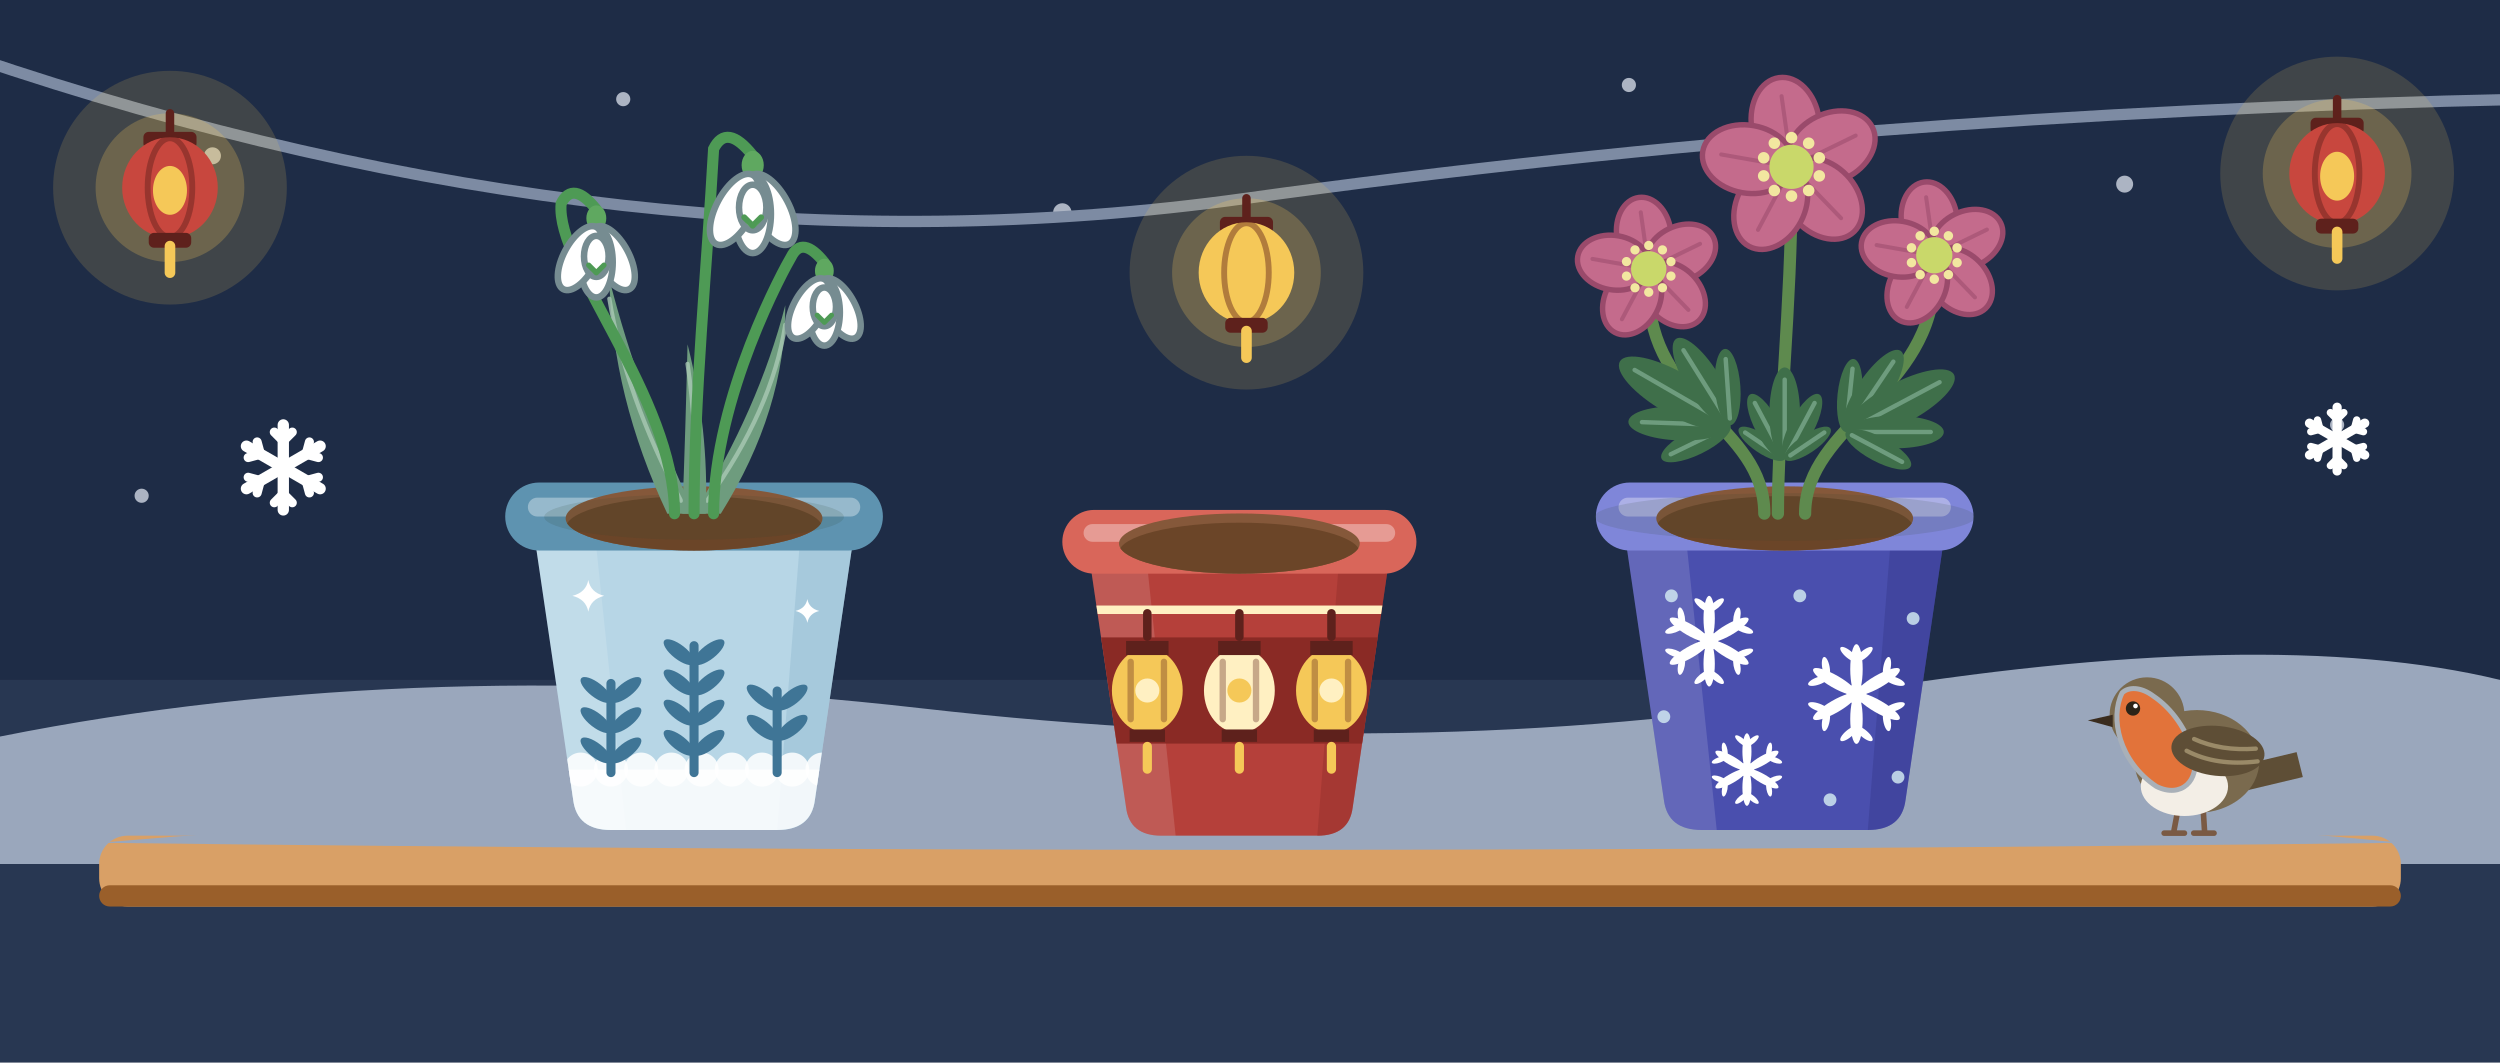
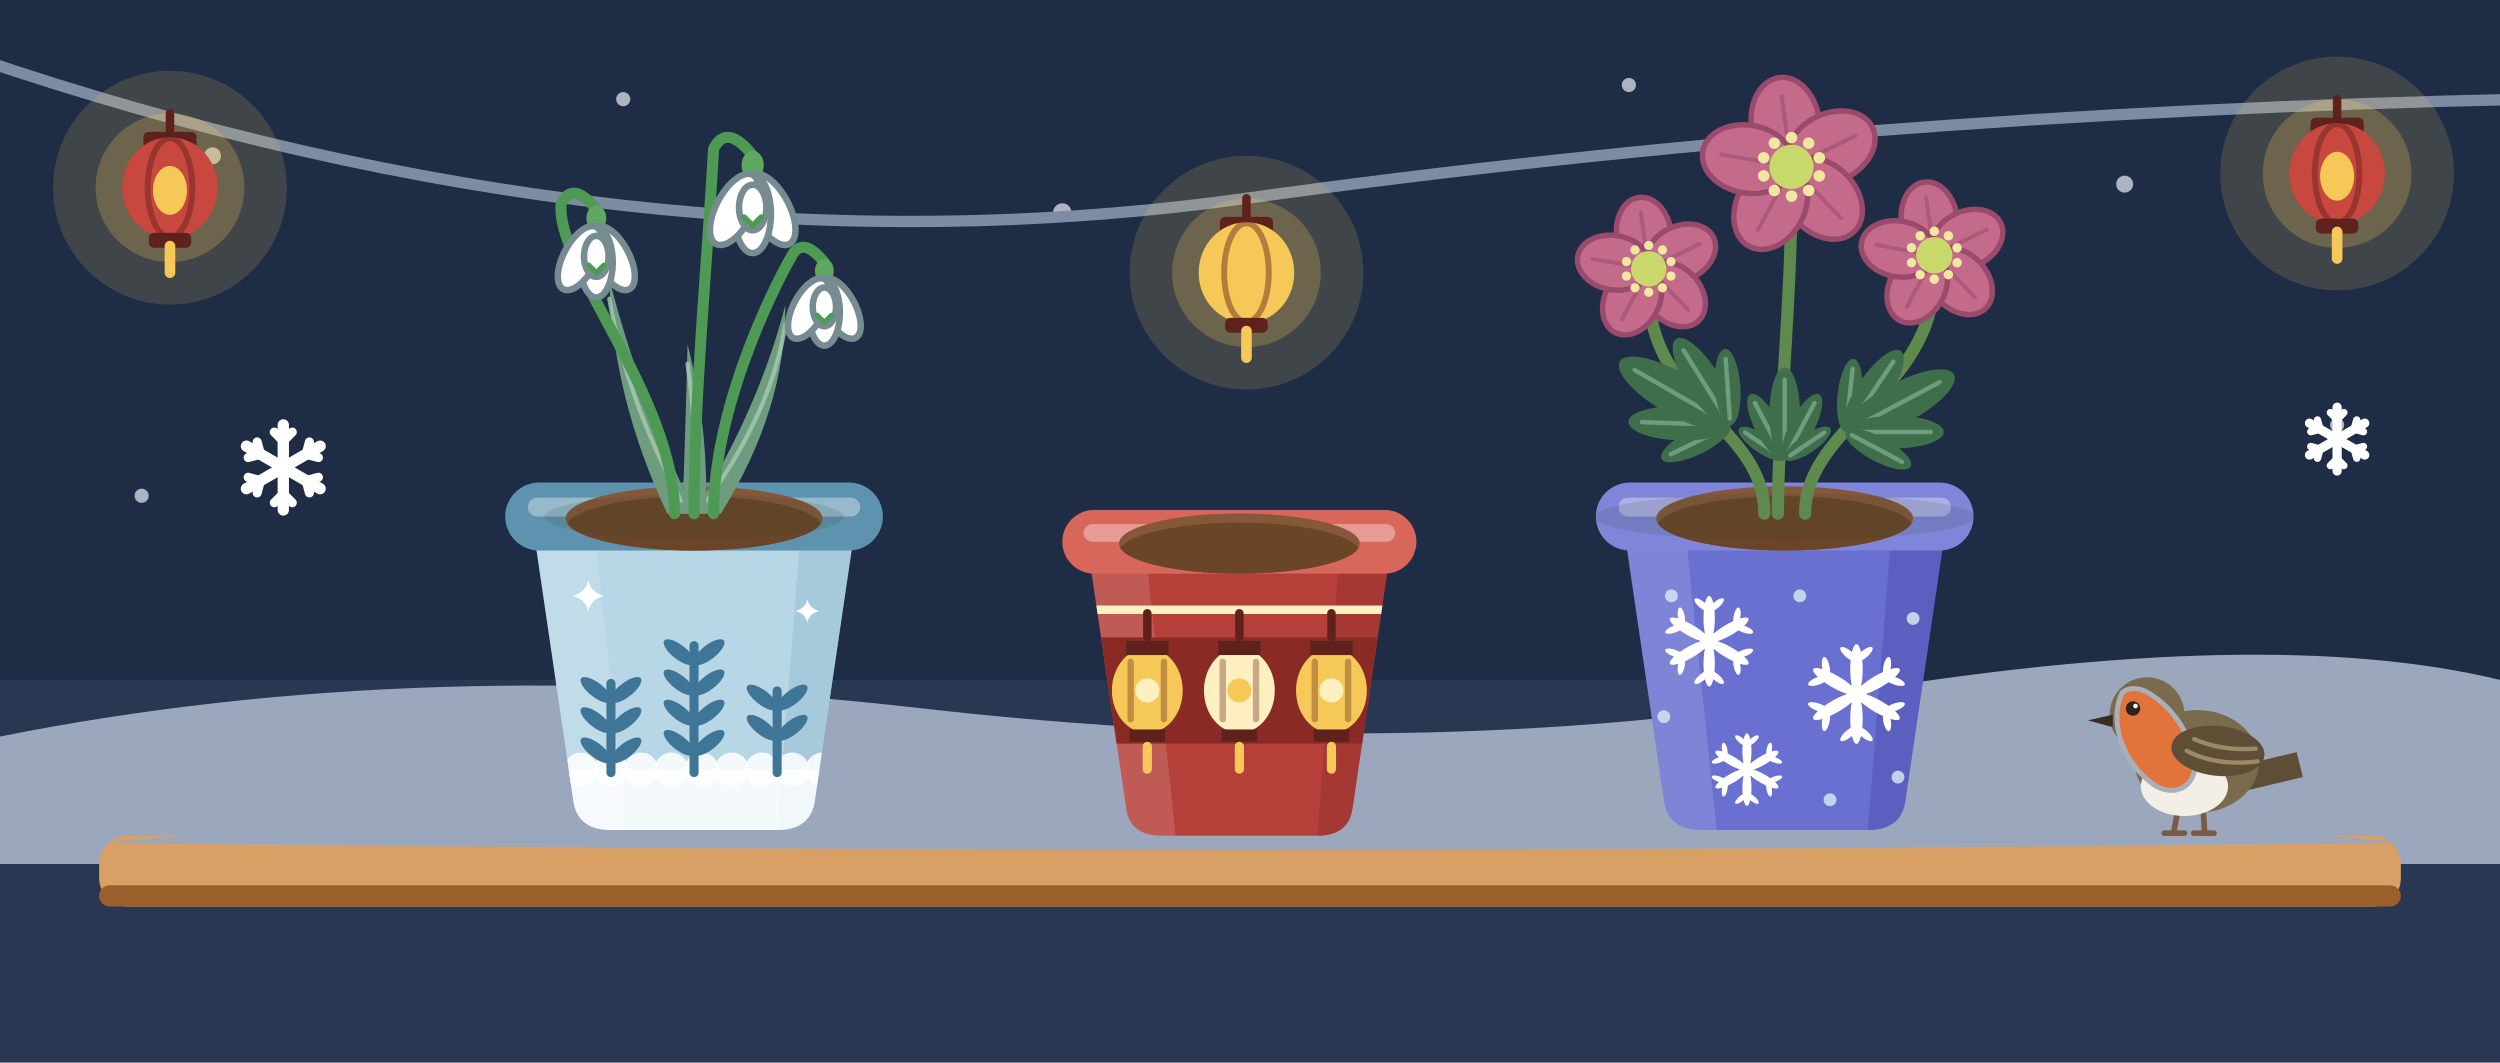
<svg xmlns="http://www.w3.org/2000/svg" viewBox="0 0 353 150" width="353" height="150">
  <rect width="353" height="150" fill="#1E2C46" />
  <rect y="96" width="353" height="54" fill="#283752" />
  <circle cx="30" cy="22" r="1.2" fill="#E8EEF8" fill-opacity=".7" />
  <circle cx="88" cy="14" r="1" fill="#E8EEF8" fill-opacity=".7" />
  <circle cx="150" cy="30" r="1.3" fill="#E8EEF8" fill-opacity=".7" />
  <circle cx="230" cy="12" r="1" fill="#E8EEF8" fill-opacity=".7" />
  <circle cx="300" cy="26" r="1.2" fill="#E8EEF8" fill-opacity=".7" />
  <circle cx="330" cy="60" r="1" fill="#E8EEF8" fill-opacity=".7" />
  <circle cx="20" cy="70" r="1" fill="#E8EEF8" fill-opacity=".7" />
  <path d="M-4 8 Q90 40 176 28 Q262 16 357 14" stroke="#7D8BA3" stroke-width="1.6" fill="none" />
  <circle cx="24" cy="26.5" r="16.5" fill="#F5C858" fill-opacity="0.16" />
  <circle cx="24" cy="26.5" r="10.5" fill="#F5C858" fill-opacity="0.24" />
  <path d="M24 16 V19" stroke="#5E211C" stroke-width="1.2" stroke-linecap="round" />
  <rect x="20.25" y="18.62" width="7.5" height="2.4" rx="0.75" fill="#5E211C" />
  <ellipse cx="24" cy="26.5" rx="6.75" ry="7.12" fill="#C8473E" />
  <ellipse cx="24" cy="26.5" rx="3.15" ry="6.98" fill="none" stroke="#5E211C" stroke-opacity="0.45" stroke-width="0.83" />
  <ellipse cx="24" cy="26.88" rx="2.4" ry="3.45" fill="#F5C858" />
  <rect x="21" y="32.88" width="6" height="2.1" rx="0.75" fill="#5E211C" />
  <path d="M24 34.75 V38.5" stroke="#F5C858" stroke-width="1.5" stroke-linecap="round" />
  <circle cx="176" cy="38.5" r="16.5" fill="#F5C858" fill-opacity="0.16" />
  <circle cx="176" cy="38.5" r="10.5" fill="#F5C858" fill-opacity="0.24" />
  <path d="M176 28 V31" stroke="#5E211C" stroke-width="1.2" stroke-linecap="round" />
  <rect x="172.25" y="30.62" width="7.5" height="2.4" rx="0.75" fill="#5E211C" />
  <ellipse cx="176" cy="38.5" rx="6.75" ry="7.12" fill="#F5C858" />
  <ellipse cx="176" cy="38.5" rx="3.15" ry="6.98" fill="none" stroke="#5E211C" stroke-opacity="0.45" stroke-width="0.83" />
  <ellipse cx="176" cy="38.88" rx="2.4" ry="3.45" fill="#F5C858" />
  <rect x="173" y="44.88" width="6" height="2.1" rx="0.75" fill="#5E211C" />
  <path d="M176 46.75 V50.5" stroke="#F5C858" stroke-width="1.5" stroke-linecap="round" />
  <circle cx="330" cy="24.5" r="16.5" fill="#F5C858" fill-opacity="0.16" />
  <circle cx="330" cy="24.5" r="10.5" fill="#F5C858" fill-opacity="0.24" />
  <path d="M330 14 V17" stroke="#5E211C" stroke-width="1.2" stroke-linecap="round" />
  <rect x="326.25" y="16.62" width="7.5" height="2.4" rx="0.75" fill="#5E211C" />
  <ellipse cx="330" cy="24.5" rx="6.75" ry="7.12" fill="#C8473E" />
  <ellipse cx="330" cy="24.5" rx="3.15" ry="6.98" fill="none" stroke="#5E211C" stroke-opacity="0.45" stroke-width="0.83" />
  <ellipse cx="330" cy="24.88" rx="2.4" ry="3.45" fill="#F5C858" />
  <rect x="327" y="30.88" width="6" height="2.1" rx="0.75" fill="#5E211C" />
  <path d="M330 32.75 V36.5" stroke="#F5C858" stroke-width="1.5" stroke-linecap="round" />
  <path d="M0 104 Q60 92 130 100 T260 98 T353 96 V122 H0 Z" fill="#9AA7BC" />
  <rect x="14" y="118" width="325" height="10" rx="4" fill="#D9A066" />
  <rect x="14" y="125" width="325" height="3" rx="1.5" fill="#9A5F2A" />
  <path d="M14 119 Q95.25 112 176.5 116 Q257.75 111 339 119 Q176.5 121 14 119 Z" fill="#9AA7BC" />
  <svg x="66" y="66" width="64" height="53.33" viewBox="0 0 120 100">
    <defs>
      <clipPath id="pb24">
        <path d="M18 20 L102 20 L92 88 Q91 96 82 96 L38 96 Q29 96 28 88 Z" />
      </clipPath>
    </defs>
    <path d="M18 20 L102 20 L92 88 Q91 96 82 96 L38 96 Q29 96 28 88 Z" fill="#B7D6E6" />
    <g clip-path="url(#pb24)">
      <path d="M18 20 L34 20 L42 96 L38 96 Q29 96 28 88 Z" fill="#FFFFFF" fill-opacity="0.14" />
      <path d="M102 20 L88 20 L82 96 Q91 96 92 88 Z" fill="#93BCD2" fill-opacity="0.45" />
      <g>
        <g opacity="0.85">
          <rect x="18" y="80" width="84" height="20" fill="#FFFFFF" />
        </g>
        <g opacity="0.85">
          <circle cx="22" cy="80" r="4.5" fill="#FFFFFF" />
        </g>
        <g opacity="0.85">
          <circle cx="30" cy="80" r="4.5" fill="#FFFFFF" />
        </g>
        <g opacity="0.85">
          <circle cx="38" cy="80" r="4.5" fill="#FFFFFF" />
        </g>
        <g opacity="0.85">
          <circle cx="46" cy="80" r="4.5" fill="#FFFFFF" />
        </g>
        <g opacity="0.85">
          <circle cx="54" cy="80" r="4.5" fill="#FFFFFF" />
        </g>
        <g opacity="0.85">
          <circle cx="62" cy="80" r="4.5" fill="#FFFFFF" />
        </g>
        <g opacity="0.85">
          <circle cx="70" cy="80" r="4.5" fill="#FFFFFF" />
        </g>
        <g opacity="0.85">
          <circle cx="78" cy="80" r="4.5" fill="#FFFFFF" />
        </g>
        <g opacity="0.85">
          <circle cx="86" cy="80" r="4.5" fill="#FFFFFF" />
        </g>
        <g opacity="0.85">
          <circle cx="94" cy="80" r="4.5" fill="#FFFFFF" />
        </g>
        <rect x="36.8" y="56" width="2.4" height="26" rx="1.2" fill="#3F7596" />
        <ellipse cx="0" cy="-5" rx="1.9" ry="5" transform="translate(38 62) rotate(-52)" fill="#3F7596" />
        <ellipse cx="0" cy="-5" rx="1.9" ry="5" transform="translate(38 62) rotate(52)" fill="#3F7596" />
        <ellipse cx="0" cy="-5" rx="1.9" ry="5" transform="translate(38 70) rotate(-52)" fill="#3F7596" />
        <ellipse cx="0" cy="-5" rx="1.9" ry="5" transform="translate(38 70) rotate(52)" fill="#3F7596" />
        <ellipse cx="0" cy="-5" rx="1.9" ry="5" transform="translate(38 78) rotate(-52)" fill="#3F7596" />
        <ellipse cx="0" cy="-5" rx="1.9" ry="5" transform="translate(38 78) rotate(52)" fill="#3F7596" />
        <rect x="58.8" y="46" width="2.4" height="36" rx="1.2" fill="#3F7596" />
        <ellipse cx="0" cy="-5" rx="1.9" ry="5" transform="translate(60 52) rotate(-52)" fill="#3F7596" />
        <ellipse cx="0" cy="-5" rx="1.9" ry="5" transform="translate(60 52) rotate(52)" fill="#3F7596" />
        <ellipse cx="0" cy="-5" rx="1.9" ry="5" transform="translate(60 60) rotate(-52)" fill="#3F7596" />
        <ellipse cx="0" cy="-5" rx="1.9" ry="5" transform="translate(60 60) rotate(52)" fill="#3F7596" />
        <ellipse cx="0" cy="-5" rx="1.9" ry="5" transform="translate(60 68) rotate(-52)" fill="#3F7596" />
        <ellipse cx="0" cy="-5" rx="1.9" ry="5" transform="translate(60 68) rotate(52)" fill="#3F7596" />
        <ellipse cx="0" cy="-5" rx="1.9" ry="5" transform="translate(60 76) rotate(-52)" fill="#3F7596" />
        <ellipse cx="0" cy="-5" rx="1.9" ry="5" transform="translate(60 76) rotate(52)" fill="#3F7596" />
        <rect x="80.8" y="58" width="2.4" height="24" rx="1.2" fill="#3F7596" />
        <ellipse cx="0" cy="-5" rx="1.9" ry="5" transform="translate(82 64) rotate(-52)" fill="#3F7596" />
        <ellipse cx="0" cy="-5" rx="1.9" ry="5" transform="translate(82 64) rotate(52)" fill="#3F7596" />
        <ellipse cx="0" cy="-5" rx="1.9" ry="5" transform="translate(82 72) rotate(-52)" fill="#3F7596" />
        <ellipse cx="0" cy="-5" rx="1.9" ry="5" transform="translate(82 72) rotate(52)" fill="#3F7596" />
        <path d="M0 -7 Q1 -1.5 7 0 Q1 1.5 0 7 Q-1 1.5 -7 0 Q-1 -1.5 0 -7 Z" transform="translate(32 34) scale(0.6)" fill="#FFFFFF" />
        <path d="M0 -7 Q1 -1.5 7 0 Q1 1.5 0 7 Q-1 1.5 -7 0 Q-1 -1.5 0 -7 Z" transform="translate(90 38) scale(0.45)" fill="#FFFFFF" />
      </g>
    </g>
    <rect x="10" y="4" width="100" height="18" rx="9" fill="#5E93B0" />
    <rect x="16" y="8" width="88" height="5" rx="2.5" fill="#FFFFFF" fill-opacity="0.35" />
    <defs>
      <clipPath id="sl25">
        <ellipse cx="60" cy="13.5" rx="34" ry="8.5" />
      </clipPath>
    </defs>
    <ellipse cx="60" cy="13.5" rx="34" ry="8.5" fill="#85583A" />
    <ellipse cx="60" cy="16.1" rx="34" ry="8.5" fill="#6B4528" clip-path="url(#sl25)" />
  </svg>
  <svg x="52" y="-8.42" width="92" height="92" viewBox="0 0 200 200">
    <g id="p26_ground">
      <ellipse cx="100" cy="177" rx="46" ry="7" fill="#2C3E2C" opacity=".14" />
    </g>
    <g id="p26_back">
      <path d="M91.8 176 Q74.8 140 74 104 Q83.2 140 100.2 176 Z" fill="#6E9C7E" />
      <path d="M96 172 Q79 140 74 110" stroke="#A9C9B4" stroke-width="1.3" fill="none" stroke-linecap="round" opacity=".8" />
      <path d="M99.8 176 Q119.8 144 128 112 Q128.2 144 108.2 176 Z" fill="#6E9C7E" />
      <path d="M104 172 Q124 144 128 118" stroke="#A9C9B4" stroke-width="1.3" fill="none" stroke-linecap="round" opacity=".8" />
      <path d="M96.4 176 Q97.4 150 98 124 Q104.6 150 103.6 176 Z" fill="#6E9C7E" />
      <path d="M100 172 Q101 150 98 130" stroke="#A9C9B4" stroke-width="1.3" fill="none" stroke-linecap="round" opacity=".8" />
      <path d="M100 176 C100 140 104 100 106 64 Q110 56 118 66" stroke="#4E9A55" stroke-width="3.4" fill="none" stroke-linecap="round" />
      <ellipse cx="118" cy="69" rx="3.4" ry="4.4" fill="#5FA860" />
      <path d="M94 176 C94 140 57.4 100 59.2 80.8 Q62.8 73.6 70 82.6" stroke="#4E9A55" stroke-width="3.4" fill="none" stroke-linecap="round" />
      <ellipse cx="70" cy="85.3" rx="3.06" ry="3.96" fill="#5FA860" />
      <path d="M106 176 C106 140 128.1 100 129.8 97.2 Q133.2 90.4 140 98.9" stroke="#4E9A55" stroke-width="3.4" fill="none" stroke-linecap="round" />
      <ellipse cx="140" cy="101.45" rx="2.89" ry="3.74" fill="#5FA860" />
    </g>
    <g id="p26_petals">
      <g id="p26_r0_s0">
        <ellipse cx="0" cy="12" rx="5.6" ry="12" transform="translate(118 72) rotate(-28)" fill="#FFFFFF" stroke="#768C91" stroke-width="2" />
      </g>
      <g id="p26_r0_s1">
        <ellipse cx="0" cy="12" rx="5.6" ry="12" transform="translate(118 72) rotate(0)" fill="#FFFFFF" stroke="#768C91" stroke-width="2" />
      </g>
      <g id="p26_r0_s2">
        <ellipse cx="0" cy="12" rx="5.6" ry="12" transform="translate(118 72) rotate(28)" fill="#FFFFFF" stroke="#768C91" stroke-width="2" />
      </g>
      <g id="p26_r1_s0">
        <ellipse cx="0" cy="10.8" rx="5.04" ry="10.8" transform="translate(70 88) rotate(-28)" fill="#FFFFFF" stroke="#768C91" stroke-width="2" />
      </g>
      <g id="p26_r1_s1">
        <ellipse cx="0" cy="10.8" rx="5.04" ry="10.8" transform="translate(70 88) rotate(0)" fill="#FFFFFF" stroke="#768C91" stroke-width="2" />
      </g>
      <g id="p26_r1_s2">
        <ellipse cx="0" cy="10.8" rx="5.04" ry="10.8" transform="translate(70 88) rotate(28)" fill="#FFFFFF" stroke="#768C91" stroke-width="2" />
      </g>
      <g id="p26_r2_s0">
        <ellipse cx="0" cy="10.2" rx="4.76" ry="10.2" transform="translate(140 104) rotate(-28)" fill="#FFFFFF" stroke="#768C91" stroke-width="2" />
      </g>
      <g id="p26_r2_s1">
        <ellipse cx="0" cy="10.2" rx="4.76" ry="10.2" transform="translate(140 104) rotate(0)" fill="#FFFFFF" stroke="#768C91" stroke-width="2" />
      </g>
      <g id="p26_r2_s2">
        <ellipse cx="0" cy="10.2" rx="4.76" ry="10.2" transform="translate(140 104) rotate(28)" fill="#FFFFFF" stroke="#768C91" stroke-width="2" />
      </g>
    </g>
    <g id="p26_front">
      <ellipse cx="118" cy="82" rx="4.2" ry="7" fill="#FFFFFF" stroke="#768C91" stroke-width="2" />
      <path d="M115.4 85 L118 87.6 L120.6 85" stroke="#4E9A55" stroke-width="1.8" fill="none" stroke-linecap="round" stroke-linejoin="round" />
      <ellipse cx="70" cy="97" rx="3.78" ry="6.3" fill="#FFFFFF" stroke="#768C91" stroke-width="2" />
      <path d="M67.66 99.7 L70 102.04 L72.34 99.7" stroke="#4E9A55" stroke-width="1.62" fill="none" stroke-linecap="round" stroke-linejoin="round" />
      <ellipse cx="140" cy="112.5" rx="3.57" ry="5.95" fill="#FFFFFF" stroke="#768C91" stroke-width="2" />
      <path d="M137.79 115.05 L140 117.26 L142.21 115.05" stroke="#4E9A55" stroke-width="1.53" fill="none" stroke-linecap="round" stroke-linejoin="round" />
    </g>
  </svg>
  <svg x="145" y="70" width="60" height="50" viewBox="0 0 120 100">
    <defs>
      <clipPath id="pb27">
        <path d="M18 20 L102 20 L92 88 Q91 96 82 96 L38 96 Q29 96 28 88 Z" />
      </clipPath>
    </defs>
    <path d="M18 20 L102 20 L92 88 Q91 96 82 96 L38 96 Q29 96 28 88 Z" fill="#B5403A" />
    <g clip-path="url(#pb27)">
      <path d="M18 20 L34 20 L42 96 L38 96 Q29 96 28 88 Z" fill="#FFFFFF" fill-opacity="0.14" />
      <path d="M102 20 L88 20 L82 96 Q91 96 92 88 Z" fill="#93302B" fill-opacity="0.45" />
      <g>
        <rect x="18" y="40" width="84" height="30" fill="#8A2A25" />
        <rect x="18" y="31" width="84" height="2.4" fill="#FFF0C2" />
        <rect x="32.8" y="32" width="2.4" height="9" rx="1.2" fill="#5E211C" />
        <ellipse cx="0" cy="0" rx="10" ry="12" transform="translate(34 55) rotate(0)" fill="#F5C858" />
        <g opacity="0.35">
          <rect x="28.4" y="46" width="1.8" height="18" rx="0.9" fill="#5E211C" />
        </g>
        <g opacity="0.35">
          <rect x="37.8" y="46" width="1.8" height="18" rx="0.9" fill="#5E211C" />
        </g>
        <circle cx="34" cy="55" r="3.4" fill="#FFF0C2" />
        <rect x="28" y="41" width="12" height="4" fill="#5E211C" />
        <rect x="29" y="66" width="10" height="3.5" fill="#5E211C" />
        <rect x="32.7" y="69.5" width="2.6" height="9" rx="1.3" fill="#F5C858" />
        <rect x="58.8" y="32" width="2.4" height="9" rx="1.2" fill="#5E211C" />
        <ellipse cx="0" cy="0" rx="10" ry="12" transform="translate(60 55) rotate(0)" fill="#FFF0C2" />
        <g opacity="0.35">
          <rect x="54.4" y="46" width="1.8" height="18" rx="0.9" fill="#5E211C" />
        </g>
        <g opacity="0.35">
          <rect x="63.8" y="46" width="1.8" height="18" rx="0.9" fill="#5E211C" />
        </g>
        <circle cx="60" cy="55" r="3.4" fill="#F5C858" />
        <rect x="54" y="41" width="12" height="4" fill="#5E211C" />
        <rect x="55" y="66" width="10" height="3.5" fill="#5E211C" />
        <rect x="58.7" y="69.5" width="2.6" height="9" rx="1.3" fill="#F5C858" />
        <rect x="84.8" y="32" width="2.4" height="9" rx="1.2" fill="#5E211C" />
        <ellipse cx="0" cy="0" rx="10" ry="12" transform="translate(86 55) rotate(0)" fill="#F5C858" />
        <g opacity="0.35">
          <rect x="80.4" y="46" width="1.8" height="18" rx="0.9" fill="#5E211C" />
        </g>
        <g opacity="0.35">
          <rect x="89.8" y="46" width="1.8" height="18" rx="0.9" fill="#5E211C" />
        </g>
        <circle cx="86" cy="55" r="3.4" fill="#FFF0C2" />
        <rect x="80" y="41" width="12" height="4" fill="#5E211C" />
        <rect x="81" y="66" width="10" height="3.5" fill="#5E211C" />
        <rect x="84.7" y="69.5" width="2.6" height="9" rx="1.3" fill="#F5C858" />
      </g>
    </g>
    <rect x="10" y="4" width="100" height="18" rx="9" fill="#D9665A" />
    <rect x="16" y="8" width="88" height="5" rx="2.5" fill="#FFFFFF" fill-opacity="0.35" />
    <defs>
      <clipPath id="sl28">
        <ellipse cx="60" cy="13.5" rx="34" ry="8.5" />
      </clipPath>
    </defs>
    <ellipse cx="60" cy="13.5" rx="34" ry="8.5" fill="#85583A" />
    <ellipse cx="60" cy="16.1" rx="34" ry="8.5" fill="#6B4528" clip-path="url(#sl28)" />
  </svg>
  <svg x="220" y="66" width="64" height="53.33" viewBox="0 0 120 100">
    <defs>
      <clipPath id="pb29">
        <path d="M18 20 L102 20 L92 88 Q91 96 82 96 L38 96 Q29 96 28 88 Z" />
      </clipPath>
    </defs>
-     <path d="M18 20 L102 20 L92 88 Q91 96 82 96 L38 96 Q29 96 28 88 Z" fill="#4A4FAE" />
+     <path d="M18 20 L102 20 L92 88 Q91 96 82 96 L38 96 Q29 96 28 88 Z" fill="#6A70D0" />
    <g clip-path="url(#pb29)">
      <path d="M18 20 L34 20 L42 96 L38 96 Q29 96 28 88 Z" fill="#FFFFFF" fill-opacity="0.14" />
-       <path d="M102 20 L88 20 L82 96 Q91 96 92 88 Z" fill="#363A8C" fill-opacity="0.45" />
+       <path d="M102 20 L88 20 L82 96 Q91 96 92 88 Z" fill="#4A4FAE" fill-opacity="0.45" />
      <g>
        <ellipse cx="0" cy="-6" rx="1.5" ry="6" transform="translate(40 46) rotate(0)" fill="#FFFFFF" />
        <ellipse cx="0" cy="-6" rx="1.5" ry="6" transform="translate(40 46) rotate(60)" fill="#FFFFFF" />
        <ellipse cx="0" cy="-6" rx="1.5" ry="6" transform="translate(40 46) rotate(120)" fill="#FFFFFF" />
        <ellipse cx="0" cy="-6" rx="1.5" ry="6" transform="translate(40 46) rotate(180)" fill="#FFFFFF" />
        <ellipse cx="0" cy="-6" rx="1.5" ry="6" transform="translate(40 46) rotate(240)" fill="#FFFFFF" />
        <ellipse cx="0" cy="-6" rx="1.5" ry="6" transform="translate(40 46) rotate(300)" fill="#FFFFFF" />
        <circle cx="40" cy="46" r="2.4" fill="#FFFFFF" />
        <ellipse cx="0" cy="-2.4" rx="0.9" ry="2.6" transform="translate(40 38) rotate(-50)" fill="#FFFFFF" />
        <ellipse cx="0" cy="-2.4" rx="0.9" ry="2.6" transform="translate(40 38) rotate(50)" fill="#FFFFFF" />
        <ellipse cx="0" cy="-2.4" rx="0.9" ry="2.6" transform="translate(46.93 42) rotate(10)" fill="#FFFFFF" />
        <ellipse cx="0" cy="-2.4" rx="0.9" ry="2.6" transform="translate(46.93 42) rotate(110)" fill="#FFFFFF" />
        <ellipse cx="0" cy="-2.4" rx="0.9" ry="2.6" transform="translate(46.93 50) rotate(70)" fill="#FFFFFF" />
        <ellipse cx="0" cy="-2.4" rx="0.9" ry="2.6" transform="translate(46.93 50) rotate(170)" fill="#FFFFFF" />
        <ellipse cx="0" cy="-2.4" rx="0.9" ry="2.6" transform="translate(40 54) rotate(130)" fill="#FFFFFF" />
        <ellipse cx="0" cy="-2.4" rx="0.9" ry="2.6" transform="translate(40 54) rotate(230)" fill="#FFFFFF" />
        <ellipse cx="0" cy="-2.4" rx="0.9" ry="2.6" transform="translate(33.07 50) rotate(190)" fill="#FFFFFF" />
        <ellipse cx="0" cy="-2.4" rx="0.9" ry="2.6" transform="translate(33.07 50) rotate(290)" fill="#FFFFFF" />
        <ellipse cx="0" cy="-2.4" rx="0.9" ry="2.6" transform="translate(33.07 42) rotate(250)" fill="#FFFFFF" />
        <ellipse cx="0" cy="-2.4" rx="0.9" ry="2.6" transform="translate(33.07 42) rotate(350)" fill="#FFFFFF" />
        <ellipse cx="0" cy="-6.6" rx="1.65" ry="6.6" transform="translate(79 60) rotate(0)" fill="#FFFFFF" />
        <ellipse cx="0" cy="-6.6" rx="1.65" ry="6.6" transform="translate(79 60) rotate(60)" fill="#FFFFFF" />
        <ellipse cx="0" cy="-6.6" rx="1.65" ry="6.6" transform="translate(79 60) rotate(120)" fill="#FFFFFF" />
        <ellipse cx="0" cy="-6.6" rx="1.65" ry="6.6" transform="translate(79 60) rotate(180)" fill="#FFFFFF" />
        <ellipse cx="0" cy="-6.6" rx="1.65" ry="6.6" transform="translate(79 60) rotate(240)" fill="#FFFFFF" />
        <ellipse cx="0" cy="-6.6" rx="1.65" ry="6.6" transform="translate(79 60) rotate(300)" fill="#FFFFFF" />
        <circle cx="79" cy="60" r="2.64" fill="#FFFFFF" />
        <ellipse cx="0" cy="-2.64" rx="0.99" ry="2.86" transform="translate(79 51.2) rotate(-50)" fill="#FFFFFF" />
        <ellipse cx="0" cy="-2.64" rx="0.99" ry="2.86" transform="translate(79 51.2) rotate(50)" fill="#FFFFFF" />
        <ellipse cx="0" cy="-2.64" rx="0.99" ry="2.86" transform="translate(86.62 55.6) rotate(10)" fill="#FFFFFF" />
        <ellipse cx="0" cy="-2.64" rx="0.99" ry="2.86" transform="translate(86.62 55.6) rotate(110)" fill="#FFFFFF" />
        <ellipse cx="0" cy="-2.64" rx="0.99" ry="2.86" transform="translate(86.62 64.4) rotate(70)" fill="#FFFFFF" />
        <ellipse cx="0" cy="-2.64" rx="0.99" ry="2.86" transform="translate(86.62 64.4) rotate(170)" fill="#FFFFFF" />
        <ellipse cx="0" cy="-2.64" rx="0.99" ry="2.86" transform="translate(79 68.8) rotate(130)" fill="#FFFFFF" />
        <ellipse cx="0" cy="-2.64" rx="0.99" ry="2.86" transform="translate(79 68.8) rotate(230)" fill="#FFFFFF" />
        <ellipse cx="0" cy="-2.64" rx="0.99" ry="2.86" transform="translate(71.38 64.4) rotate(190)" fill="#FFFFFF" />
        <ellipse cx="0" cy="-2.64" rx="0.99" ry="2.86" transform="translate(71.38 64.4) rotate(290)" fill="#FFFFFF" />
        <ellipse cx="0" cy="-2.64" rx="0.99" ry="2.86" transform="translate(71.38 55.6) rotate(250)" fill="#FFFFFF" />
        <ellipse cx="0" cy="-2.64" rx="0.99" ry="2.86" transform="translate(71.38 55.6) rotate(350)" fill="#FFFFFF" />
        <ellipse cx="0" cy="-4.8" rx="1.2" ry="4.8" transform="translate(50 80) rotate(0)" fill="#FFFFFF" />
        <ellipse cx="0" cy="-4.8" rx="1.2" ry="4.8" transform="translate(50 80) rotate(60)" fill="#FFFFFF" />
        <ellipse cx="0" cy="-4.8" rx="1.2" ry="4.8" transform="translate(50 80) rotate(120)" fill="#FFFFFF" />
        <ellipse cx="0" cy="-4.8" rx="1.2" ry="4.8" transform="translate(50 80) rotate(180)" fill="#FFFFFF" />
        <ellipse cx="0" cy="-4.8" rx="1.2" ry="4.8" transform="translate(50 80) rotate(240)" fill="#FFFFFF" />
        <ellipse cx="0" cy="-4.8" rx="1.2" ry="4.8" transform="translate(50 80) rotate(300)" fill="#FFFFFF" />
        <circle cx="50" cy="80" r="1.92" fill="#FFFFFF" />
        <ellipse cx="0" cy="-1.92" rx="0.72" ry="2.08" transform="translate(50 73.6) rotate(-50)" fill="#FFFFFF" />
        <ellipse cx="0" cy="-1.92" rx="0.72" ry="2.08" transform="translate(50 73.6) rotate(50)" fill="#FFFFFF" />
        <ellipse cx="0" cy="-1.92" rx="0.72" ry="2.08" transform="translate(55.54 76.8) rotate(10)" fill="#FFFFFF" />
        <ellipse cx="0" cy="-1.92" rx="0.72" ry="2.08" transform="translate(55.54 76.8) rotate(110)" fill="#FFFFFF" />
        <ellipse cx="0" cy="-1.92" rx="0.72" ry="2.08" transform="translate(55.54 83.2) rotate(70)" fill="#FFFFFF" />
        <ellipse cx="0" cy="-1.92" rx="0.72" ry="2.08" transform="translate(55.54 83.2) rotate(170)" fill="#FFFFFF" />
        <ellipse cx="0" cy="-1.92" rx="0.72" ry="2.08" transform="translate(50 86.4) rotate(130)" fill="#FFFFFF" />
        <ellipse cx="0" cy="-1.92" rx="0.72" ry="2.08" transform="translate(50 86.4) rotate(230)" fill="#FFFFFF" />
        <ellipse cx="0" cy="-1.92" rx="0.72" ry="2.08" transform="translate(44.46 83.2) rotate(190)" fill="#FFFFFF" />
        <ellipse cx="0" cy="-1.92" rx="0.72" ry="2.08" transform="translate(44.46 83.2) rotate(290)" fill="#FFFFFF" />
        <ellipse cx="0" cy="-1.92" rx="0.72" ry="2.08" transform="translate(44.46 76.8) rotate(250)" fill="#FFFFFF" />
        <ellipse cx="0" cy="-1.92" rx="0.72" ry="2.08" transform="translate(44.46 76.8) rotate(350)" fill="#FFFFFF" />
        <g opacity="0.85">
          <circle cx="28" cy="66" r="1.7" fill="#CFE6F0" />
        </g>
        <g opacity="0.85">
          <circle cx="64" cy="34" r="1.7" fill="#CFE6F0" />
        </g>
        <g opacity="0.85">
          <circle cx="94" cy="40" r="1.7" fill="#CFE6F0" />
        </g>
        <g opacity="0.85">
          <circle cx="72" cy="88" r="1.7" fill="#CFE6F0" />
        </g>
        <g opacity="0.85">
          <circle cx="90" cy="82" r="1.7" fill="#CFE6F0" />
        </g>
        <g opacity="0.85">
          <circle cx="30" cy="34" r="1.7" fill="#CFE6F0" />
        </g>
      </g>
    </g>
    <rect x="10" y="4" width="100" height="18" rx="9" fill="#7F86D9" />
    <rect x="16" y="8" width="88" height="5" rx="2.5" fill="#FFFFFF" fill-opacity="0.35" />
    <defs>
      <clipPath id="sl30">
        <ellipse cx="60" cy="13.5" rx="34" ry="8.5" />
      </clipPath>
    </defs>
    <ellipse cx="60" cy="13.5" rx="34" ry="8.5" fill="#85583A" />
    <ellipse cx="60" cy="16.1" rx="34" ry="8.5" fill="#6B4528" clip-path="url(#sl30)" />
  </svg>
  <svg x="204" y="-11.96" width="96" height="96" viewBox="0 0 200 200">
    <g id="p31_ground">
      <ellipse cx="100" cy="177" rx="56" ry="7" fill="#2C3E2C" opacity=".14" />
    </g>
    <g id="p31_back">
      <path d="M98 176 C98 150 102 114 102 80" stroke="#5E8A4E" stroke-width="3.6" fill="none" stroke-linecap="round" />
      <path d="M94 176 C94 150 60 144 60 110" stroke="#5E8A4E" stroke-width="3.6" fill="none" stroke-linecap="round" />
      <path d="M106 176 C106 150 144 140 144 106" stroke="#5E8A4E" stroke-width="3.6" fill="none" stroke-linecap="round" />
      <ellipse cx="0" cy="-11.25" rx="3.75" ry="11.25" transform="translate(84 150) rotate(-116)" fill="#3F6F4A" />
      <path d="M0 -2 V-19.5" transform="translate(84 150) rotate(-116)" stroke="#6E9C7E" stroke-width="1.3" stroke-linecap="round" />
      <ellipse cx="0" cy="-15" rx="5" ry="15" transform="translate(84 150) rotate(-88)" fill="#3F6F4A" />
      <path d="M0 -2 V-26" transform="translate(84 150) rotate(-88)" stroke="#6E9C7E" stroke-width="1.3" stroke-linecap="round" />
      <ellipse cx="0" cy="-18.75" rx="6.25" ry="18.75" transform="translate(84 150) rotate(-60)" fill="#3F6F4A" />
      <path d="M0 -2 V-32.5" transform="translate(84 150) rotate(-60)" stroke="#6E9C7E" stroke-width="1.3" stroke-linecap="round" />
      <ellipse cx="0" cy="-15" rx="5" ry="15" transform="translate(84 150) rotate(-32)" fill="#3F6F4A" />
      <path d="M0 -2 V-26" transform="translate(84 150) rotate(-32)" stroke="#6E9C7E" stroke-width="1.3" stroke-linecap="round" />
      <ellipse cx="0" cy="-11.25" rx="3.75" ry="11.25" transform="translate(84 150) rotate(-4)" fill="#3F6F4A" />
      <path d="M0 -2 V-19.5" transform="translate(84 150) rotate(-4)" stroke="#6E9C7E" stroke-width="1.3" stroke-linecap="round" />
      <ellipse cx="0" cy="-10.8" rx="3.6" ry="10.8" transform="translate(118 152) rotate(6)" fill="#3F6F4A" />
      <path d="M0 -2 V-18.72" transform="translate(118 152) rotate(6)" stroke="#6E9C7E" stroke-width="1.3" stroke-linecap="round" />
      <ellipse cx="0" cy="-14.4" rx="4.8" ry="14.4" transform="translate(118 152) rotate(34)" fill="#3F6F4A" />
      <path d="M0 -2 V-24.96" transform="translate(118 152) rotate(34)" stroke="#6E9C7E" stroke-width="1.3" stroke-linecap="round" />
      <ellipse cx="0" cy="-18" rx="6" ry="18" transform="translate(118 152) rotate(62)" fill="#3F6F4A" />
      <path d="M0 -2 V-31.2" transform="translate(118 152) rotate(62)" stroke="#6E9C7E" stroke-width="1.3" stroke-linecap="round" />
      <ellipse cx="0" cy="-14.4" rx="4.8" ry="14.4" transform="translate(118 152) rotate(90)" fill="#3F6F4A" />
      <path d="M0 -2 V-24.96" transform="translate(118 152) rotate(90)" stroke="#6E9C7E" stroke-width="1.3" stroke-linecap="round" />
      <ellipse cx="0" cy="-10.8" rx="3.6" ry="10.8" transform="translate(118 152) rotate(118)" fill="#3F6F4A" />
      <path d="M0 -2 V-18.72" transform="translate(118 152) rotate(118)" stroke="#6E9C7E" stroke-width="1.3" stroke-linecap="round" />
      <ellipse cx="0" cy="-8.1" rx="2.7" ry="8.1" transform="translate(100 160) rotate(-56)" fill="#3F6F4A" />
      <path d="M0 -2 V-14.04" transform="translate(100 160) rotate(-56)" stroke="#6E9C7E" stroke-width="1.3" stroke-linecap="round" />
      <ellipse cx="0" cy="-10.8" rx="3.6" ry="10.8" transform="translate(100 160) rotate(-28)" fill="#3F6F4A" />
      <path d="M0 -2 V-18.72" transform="translate(100 160) rotate(-28)" stroke="#6E9C7E" stroke-width="1.3" stroke-linecap="round" />
      <ellipse cx="0" cy="-13.5" rx="4.5" ry="13.5" transform="translate(100 160) rotate(0)" fill="#3F6F4A" />
      <path d="M0 -2 V-23.4" transform="translate(100 160) rotate(0)" stroke="#6E9C7E" stroke-width="1.3" stroke-linecap="round" />
      <ellipse cx="0" cy="-10.8" rx="3.6" ry="10.8" transform="translate(100 160) rotate(28)" fill="#3F6F4A" />
      <path d="M0 -2 V-18.72" transform="translate(100 160) rotate(28)" stroke="#6E9C7E" stroke-width="1.3" stroke-linecap="round" />
      <ellipse cx="0" cy="-8.1" rx="2.7" ry="8.1" transform="translate(100 160) rotate(56)" fill="#3F6F4A" />
      <path d="M0 -2 V-14.04" transform="translate(100 160) rotate(56)" stroke="#6E9C7E" stroke-width="1.3" stroke-linecap="round" />
    </g>
    <g id="p31_petals">
      <g id="p31_r0_s0">
        <ellipse cx="0" cy="-13" rx="10" ry="13.5" transform="translate(102 74) rotate(-8)" fill="#C46B8C" stroke="#9A4A6B" stroke-width="1.6" />
        <path d="M0 -5 V-21" transform="translate(102 74) rotate(-8)" stroke="#9A4A6B" stroke-width="1.2" stroke-linecap="round" opacity=".55" />
      </g>
      <g id="p31_r0_s1">
        <ellipse cx="0" cy="-13" rx="10" ry="13.5" transform="translate(102 74) rotate(64)" fill="#C46B8C" stroke="#9A4A6B" stroke-width="1.6" />
        <path d="M0 -5 V-21" transform="translate(102 74) rotate(64)" stroke="#9A4A6B" stroke-width="1.2" stroke-linecap="round" opacity=".55" />
      </g>
      <g id="p31_r0_s2">
        <ellipse cx="0" cy="-13" rx="10" ry="13.5" transform="translate(102 74) rotate(136)" fill="#C46B8C" stroke="#9A4A6B" stroke-width="1.6" />
        <path d="M0 -5 V-21" transform="translate(102 74) rotate(136)" stroke="#9A4A6B" stroke-width="1.2" stroke-linecap="round" opacity=".55" />
      </g>
      <g id="p31_r0_s3">
        <ellipse cx="0" cy="-13" rx="10" ry="13.5" transform="translate(102 74) rotate(208)" fill="#C46B8C" stroke="#9A4A6B" stroke-width="1.6" />
        <path d="M0 -5 V-21" transform="translate(102 74) rotate(208)" stroke="#9A4A6B" stroke-width="1.2" stroke-linecap="round" opacity=".55" />
      </g>
      <g id="p31_r0_s4">
        <ellipse cx="0" cy="-13" rx="10" ry="13.5" transform="translate(102 74) rotate(280)" fill="#C46B8C" stroke="#9A4A6B" stroke-width="1.6" />
        <path d="M0 -5 V-21" transform="translate(102 74) rotate(280)" stroke="#9A4A6B" stroke-width="1.2" stroke-linecap="round" opacity=".55" />
      </g>
      <g id="p31_r1_s0">
        <ellipse cx="0" cy="-10.4" rx="8" ry="10.8" transform="translate(60 104) rotate(-8)" fill="#C46B8C" stroke="#9A4A6B" stroke-width="1.6" />
        <path d="M0 -4 V-16.8" transform="translate(60 104) rotate(-8)" stroke="#9A4A6B" stroke-width="1.2" stroke-linecap="round" opacity=".55" />
      </g>
      <g id="p31_r1_s1">
        <ellipse cx="0" cy="-10.4" rx="8" ry="10.8" transform="translate(60 104) rotate(64)" fill="#C46B8C" stroke="#9A4A6B" stroke-width="1.6" />
        <path d="M0 -4 V-16.8" transform="translate(60 104) rotate(64)" stroke="#9A4A6B" stroke-width="1.2" stroke-linecap="round" opacity=".55" />
      </g>
      <g id="p31_r1_s2">
        <ellipse cx="0" cy="-10.4" rx="8" ry="10.8" transform="translate(60 104) rotate(136)" fill="#C46B8C" stroke="#9A4A6B" stroke-width="1.6" />
        <path d="M0 -4 V-16.8" transform="translate(60 104) rotate(136)" stroke="#9A4A6B" stroke-width="1.2" stroke-linecap="round" opacity=".55" />
      </g>
      <g id="p31_r1_s3">
        <ellipse cx="0" cy="-10.4" rx="8" ry="10.8" transform="translate(60 104) rotate(208)" fill="#C46B8C" stroke="#9A4A6B" stroke-width="1.6" />
        <path d="M0 -4 V-16.8" transform="translate(60 104) rotate(208)" stroke="#9A4A6B" stroke-width="1.2" stroke-linecap="round" opacity=".55" />
      </g>
      <g id="p31_r1_s4">
        <ellipse cx="0" cy="-10.4" rx="8" ry="10.8" transform="translate(60 104) rotate(280)" fill="#C46B8C" stroke="#9A4A6B" stroke-width="1.6" />
        <path d="M0 -4 V-16.8" transform="translate(60 104) rotate(280)" stroke="#9A4A6B" stroke-width="1.2" stroke-linecap="round" opacity=".55" />
      </g>
      <g id="p31_r2_s0">
        <ellipse cx="0" cy="-10.66" rx="8.2" ry="11.07" transform="translate(144 100) rotate(-8)" fill="#C46B8C" stroke="#9A4A6B" stroke-width="1.6" />
        <path d="M0 -4.1 V-17.22" transform="translate(144 100) rotate(-8)" stroke="#9A4A6B" stroke-width="1.2" stroke-linecap="round" opacity=".55" />
      </g>
      <g id="p31_r2_s1">
        <ellipse cx="0" cy="-10.66" rx="8.2" ry="11.07" transform="translate(144 100) rotate(64)" fill="#C46B8C" stroke="#9A4A6B" stroke-width="1.6" />
        <path d="M0 -4.1 V-17.22" transform="translate(144 100) rotate(64)" stroke="#9A4A6B" stroke-width="1.2" stroke-linecap="round" opacity=".55" />
      </g>
      <g id="p31_r2_s2">
        <ellipse cx="0" cy="-10.66" rx="8.2" ry="11.07" transform="translate(144 100) rotate(136)" fill="#C46B8C" stroke="#9A4A6B" stroke-width="1.6" />
        <path d="M0 -4.1 V-17.22" transform="translate(144 100) rotate(136)" stroke="#9A4A6B" stroke-width="1.2" stroke-linecap="round" opacity=".55" />
      </g>
      <g id="p31_r2_s3">
        <ellipse cx="0" cy="-10.66" rx="8.2" ry="11.07" transform="translate(144 100) rotate(208)" fill="#C46B8C" stroke="#9A4A6B" stroke-width="1.6" />
        <path d="M0 -4.1 V-17.22" transform="translate(144 100) rotate(208)" stroke="#9A4A6B" stroke-width="1.2" stroke-linecap="round" opacity=".55" />
      </g>
      <g id="p31_r2_s4">
        <ellipse cx="0" cy="-10.66" rx="8.2" ry="11.07" transform="translate(144 100) rotate(280)" fill="#C46B8C" stroke="#9A4A6B" stroke-width="1.6" />
        <path d="M0 -4.1 V-17.22" transform="translate(144 100) rotate(280)" stroke="#9A4A6B" stroke-width="1.2" stroke-linecap="round" opacity=".55" />
      </g>
    </g>
    <g id="p31_front">
      <circle cx="102" cy="74" r="6.5" fill="#C9D86A" />
      <circle cx="102" cy="65.4" r="1.7" fill="#F2E7A0" />
      <circle cx="107.05" cy="67.04" r="1.7" fill="#F2E7A0" />
      <circle cx="110.18" cy="71.34" r="1.7" fill="#F2E7A0" />
      <circle cx="110.18" cy="76.66" r="1.7" fill="#F2E7A0" />
      <circle cx="107.05" cy="80.96" r="1.7" fill="#F2E7A0" />
      <circle cx="102" cy="82.6" r="1.7" fill="#F2E7A0" />
      <circle cx="96.95" cy="80.96" r="1.7" fill="#F2E7A0" />
      <circle cx="93.82" cy="76.66" r="1.7" fill="#F2E7A0" />
      <circle cx="93.82" cy="71.34" r="1.7" fill="#F2E7A0" />
      <circle cx="96.95" cy="67.04" r="1.7" fill="#F2E7A0" />
      <circle cx="60" cy="104" r="5.2" fill="#C9D86A" />
      <circle cx="60" cy="97.12" r="1.36" fill="#F2E7A0" />
      <circle cx="64.04" cy="98.43" r="1.36" fill="#F2E7A0" />
      <circle cx="66.54" cy="101.87" r="1.36" fill="#F2E7A0" />
      <circle cx="66.54" cy="106.13" r="1.36" fill="#F2E7A0" />
      <circle cx="64.04" cy="109.57" r="1.36" fill="#F2E7A0" />
      <circle cx="60" cy="110.88" r="1.36" fill="#F2E7A0" />
      <circle cx="55.96" cy="109.57" r="1.36" fill="#F2E7A0" />
      <circle cx="53.46" cy="106.13" r="1.36" fill="#F2E7A0" />
      <circle cx="53.46" cy="101.87" r="1.36" fill="#F2E7A0" />
      <circle cx="55.96" cy="98.43" r="1.36" fill="#F2E7A0" />
      <circle cx="144" cy="100" r="5.33" fill="#C9D86A" />
      <circle cx="144" cy="92.95" r="1.39" fill="#F2E7A0" />
      <circle cx="148.15" cy="94.29" r="1.39" fill="#F2E7A0" />
      <circle cx="150.71" cy="97.82" r="1.39" fill="#F2E7A0" />
      <circle cx="150.71" cy="102.18" r="1.39" fill="#F2E7A0" />
      <circle cx="148.15" cy="105.71" r="1.39" fill="#F2E7A0" />
      <circle cx="144" cy="107.05" r="1.39" fill="#F2E7A0" />
      <circle cx="139.85" cy="105.71" r="1.39" fill="#F2E7A0" />
      <circle cx="137.29" cy="102.18" r="1.39" fill="#F2E7A0" />
      <circle cx="137.29" cy="97.82" r="1.39" fill="#F2E7A0" />
      <circle cx="139.85" cy="94.29" r="1.39" fill="#F2E7A0" />
    </g>
  </svg>
  <svg x="286" y="82" width="44" height="44" viewBox="0 0 100 100">
    <path d="M49 73 L47.5 81 M57 73 L57.5 81 M44.5 81 L51 81 M54 81 L60.5 81" stroke="#7A5A44" stroke-width="1.8" stroke-linecap="round" fill="none" />
    <path d="M66 60 L87 55 L89 63 L68 68 Z" fill="#5E4E36" />
    <ellipse cx="55" cy="58" rx="20" ry="16.5" fill="#7A6A4E" />
    <ellipse cx="51" cy="66" rx="14" ry="9.5" fill="#F3EEE6" />
    <circle cx="39" cy="43" r="12" fill="#7A6A4E" />
    <path d="M31 36 C27 44 30 58 42 66 C50 70 56 64 54 56 C52 48 47 41 41 37 C37 34 33 34 31 36 Z" fill="#E2733A" stroke="#A9B0B8" stroke-width="1.6" />
    <circle cx="34.5" cy="41" r="2.3" fill="#2C2418" />
    <circle cx="35.3" cy="40.2" r=".75" fill="#FFFFFF" />
    <path d="M28 43 L20 44.8 L28 47 Z" fill="#3A2C1E" />
    <g transform="rotate(6 56 52)">
      <ellipse cx="62" cy="54" rx="15" ry="8" fill="#5E4E36" />
      <path d="M52 55 Q62 59 75 56 M54 51 Q63 54 74 52" stroke="#9A8A68" stroke-width="1.4" fill="none" stroke-linecap="round" />
    </g>
  </svg>
  <path d="M40 60 L40 72" stroke="#FFFFFF" stroke-width="1.6" stroke-linecap="round" />
  <path d="M34.8 63 L45.2 69" stroke="#FFFFFF" stroke-width="1.6" stroke-linecap="round" />
  <path d="M34.8 69 L45.2 63" stroke="#FFFFFF" stroke-width="1.6" stroke-linecap="round" />
  <path d="M40 62.28 L38.73 61.01" stroke="#FFFFFF" stroke-width="1.28" stroke-linecap="round" />
  <path d="M40 62.28 L41.27 61.01" stroke="#FFFFFF" stroke-width="1.28" stroke-linecap="round" />
  <path d="M43.22 64.14 L43.69 62.4" stroke="#FFFFFF" stroke-width="1.28" stroke-linecap="round" />
  <path d="M43.22 64.14 L44.96 64.61" stroke="#FFFFFF" stroke-width="1.28" stroke-linecap="round" />
  <path d="M43.22 67.86 L44.96 67.39" stroke="#FFFFFF" stroke-width="1.28" stroke-linecap="round" />
  <path d="M43.22 67.86 L43.69 69.6" stroke="#FFFFFF" stroke-width="1.28" stroke-linecap="round" />
  <path d="M40 69.72 L41.27 70.99" stroke="#FFFFFF" stroke-width="1.28" stroke-linecap="round" />
  <path d="M40 69.72 L38.73 70.99" stroke="#FFFFFF" stroke-width="1.28" stroke-linecap="round" />
  <path d="M36.78 67.86 L36.31 69.6" stroke="#FFFFFF" stroke-width="1.28" stroke-linecap="round" />
  <path d="M36.78 67.86 L35.04 67.39" stroke="#FFFFFF" stroke-width="1.28" stroke-linecap="round" />
  <path d="M36.78 64.14 L35.04 64.61" stroke="#FFFFFF" stroke-width="1.28" stroke-linecap="round" />
  <path d="M36.78 64.14 L36.31 62.4" stroke="#FFFFFF" stroke-width="1.28" stroke-linecap="round" />
  <path d="M330 57.5 L330 66.5" stroke="#FFFFFF" stroke-width="1.3" stroke-linecap="round" />
  <path d="M326.1 59.75 L333.9 64.25" stroke="#FFFFFF" stroke-width="1.3" stroke-linecap="round" />
  <path d="M326.1 64.25 L333.9 59.75" stroke="#FFFFFF" stroke-width="1.3" stroke-linecap="round" />
  <path d="M330 59.21 L329.05 58.26" stroke="#FFFFFF" stroke-width="1.04" stroke-linecap="round" />
  <path d="M330 59.21 L330.95 58.26" stroke="#FFFFFF" stroke-width="1.04" stroke-linecap="round" />
  <path d="M332.42 60.6 L332.77 59.3" stroke="#FFFFFF" stroke-width="1.04" stroke-linecap="round" />
  <path d="M332.42 60.6 L333.72 60.95" stroke="#FFFFFF" stroke-width="1.04" stroke-linecap="round" />
  <path d="M332.42 63.39 L333.72 63.05" stroke="#FFFFFF" stroke-width="1.04" stroke-linecap="round" />
  <path d="M332.42 63.39 L332.77 64.7" stroke="#FFFFFF" stroke-width="1.04" stroke-linecap="round" />
  <path d="M330 64.79 L330.95 65.74" stroke="#FFFFFF" stroke-width="1.04" stroke-linecap="round" />
  <path d="M330 64.79 L329.05 65.74" stroke="#FFFFFF" stroke-width="1.04" stroke-linecap="round" />
  <path d="M327.58 63.4 L327.23 64.7" stroke="#FFFFFF" stroke-width="1.04" stroke-linecap="round" />
  <path d="M327.58 63.4 L326.28 63.05" stroke="#FFFFFF" stroke-width="1.04" stroke-linecap="round" />
  <path d="M327.58 60.6 L326.28 60.95" stroke="#FFFFFF" stroke-width="1.04" stroke-linecap="round" />
  <path d="M327.58 60.6 L327.23 59.3" stroke="#FFFFFF" stroke-width="1.04" stroke-linecap="round" />
</svg>
